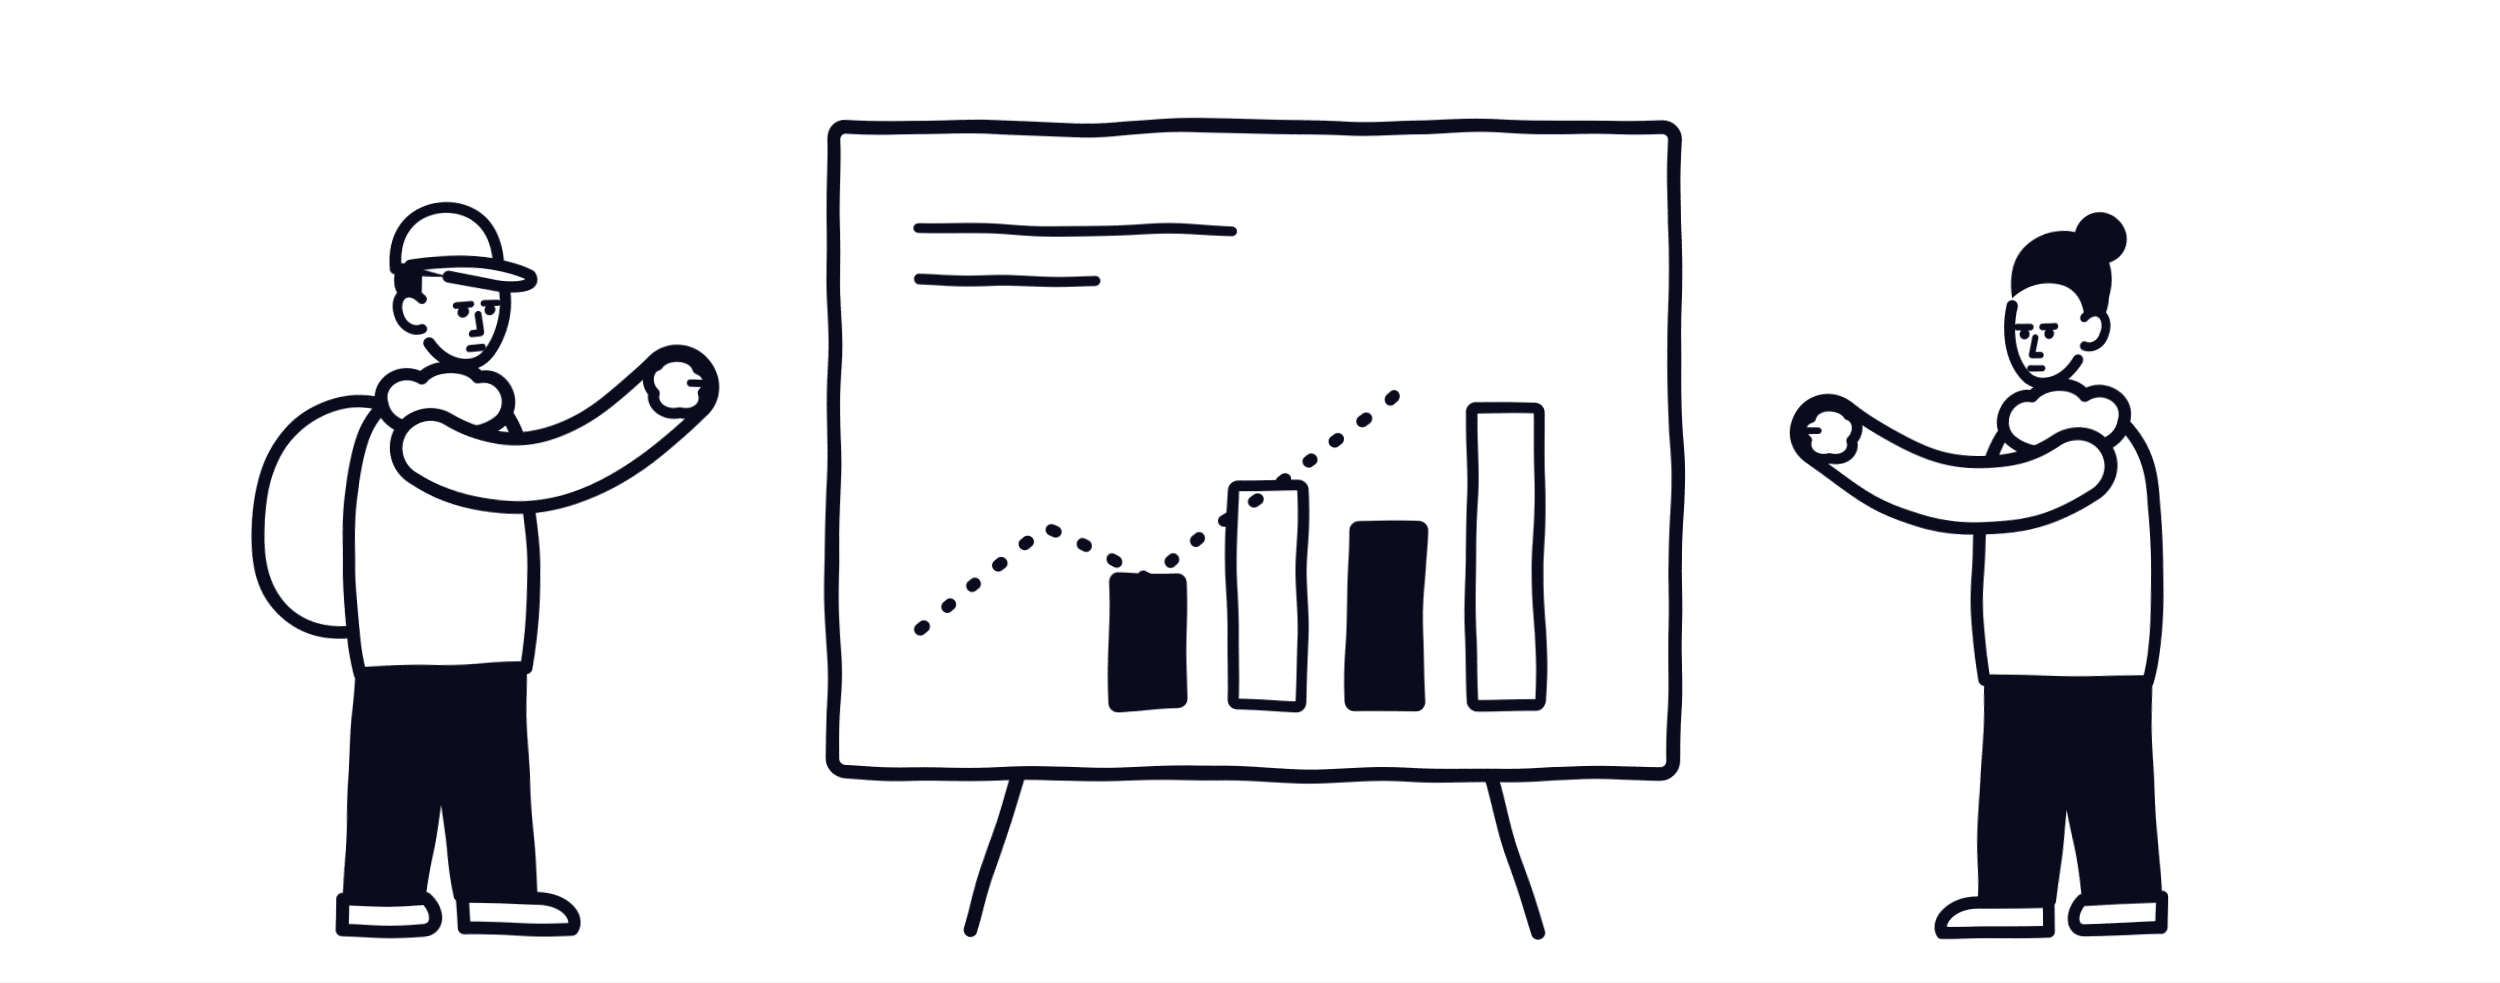
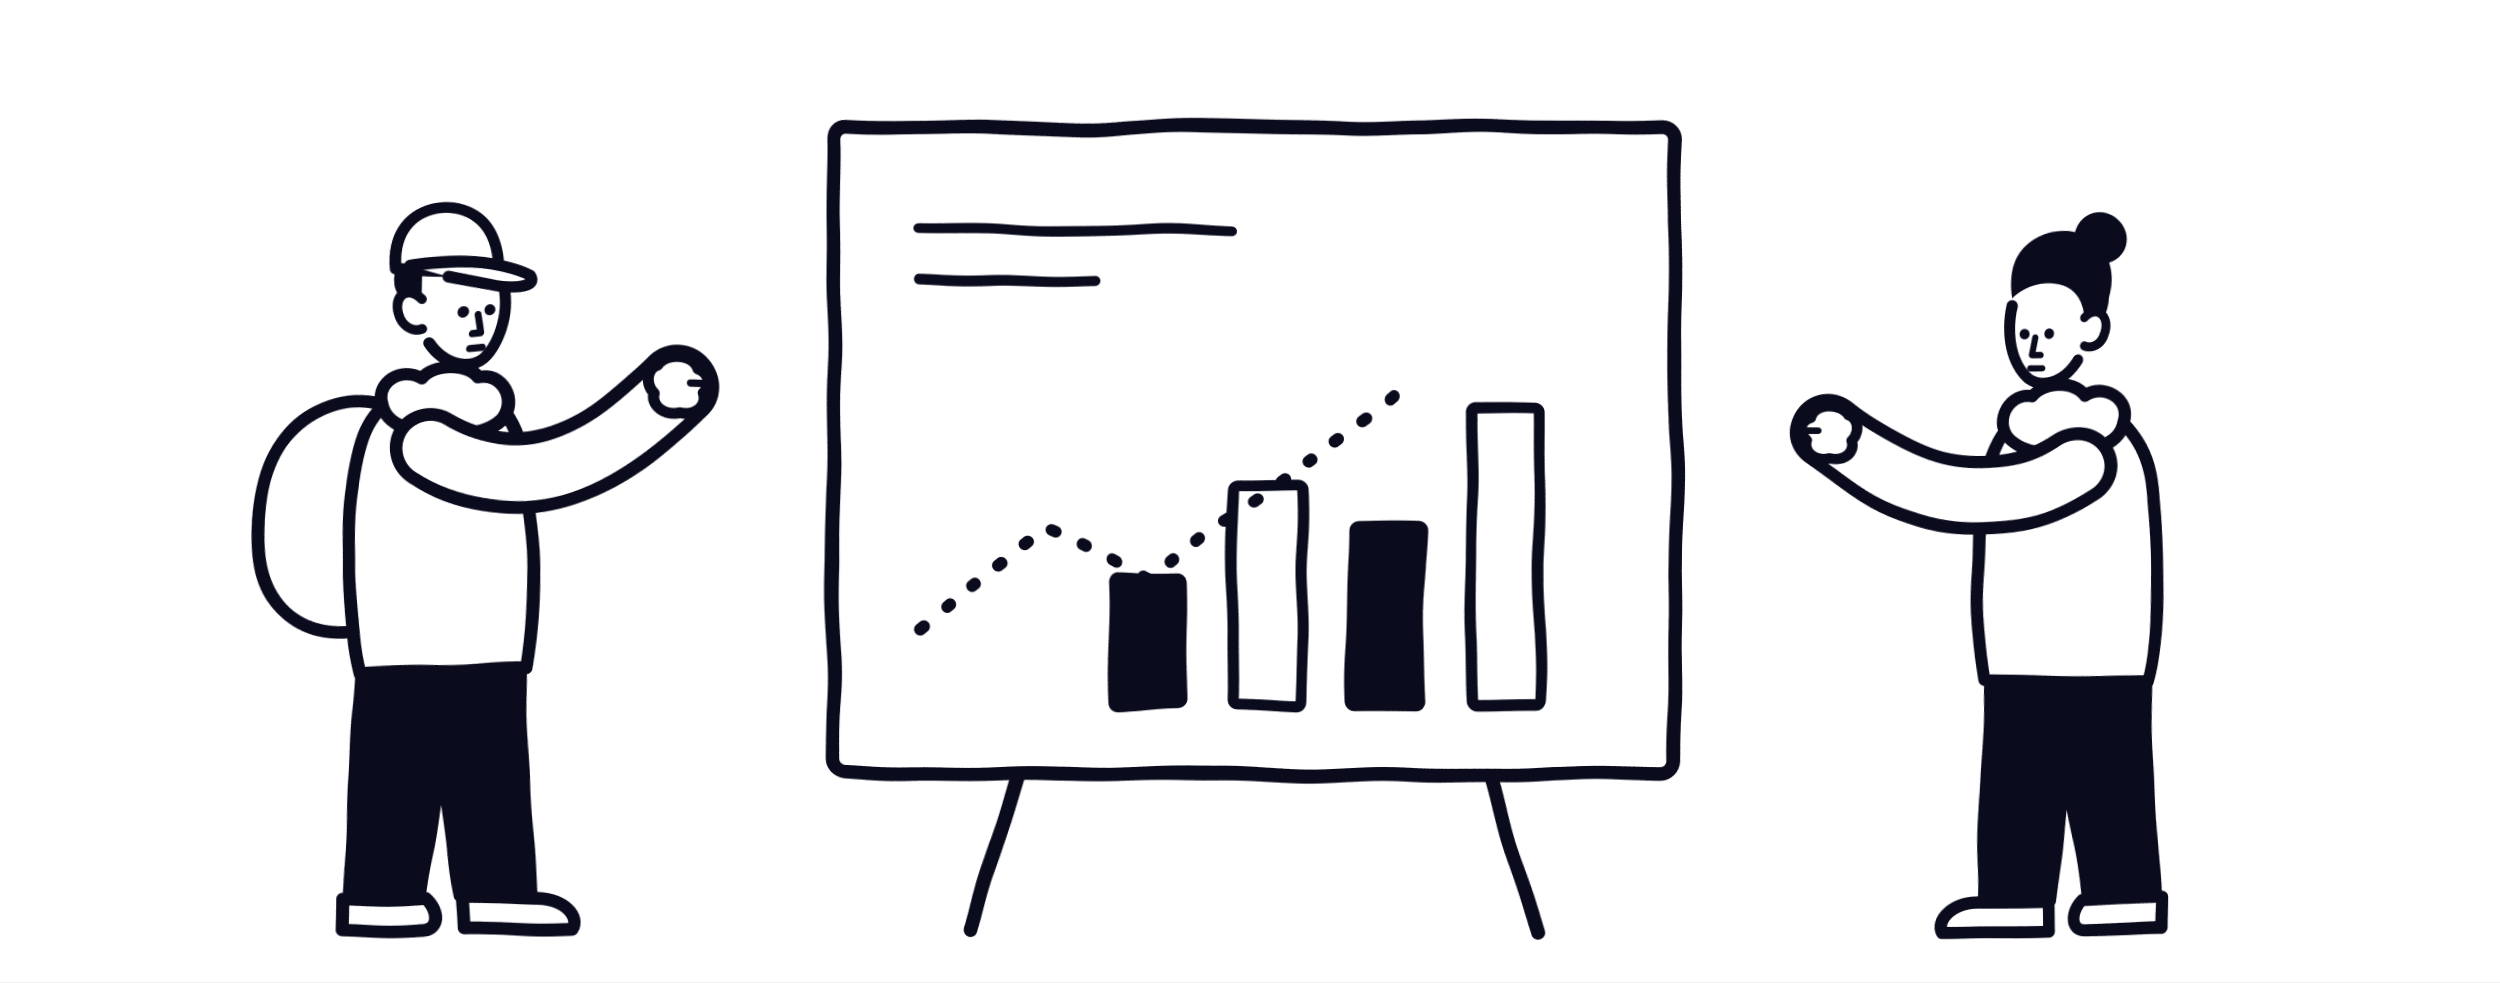
<svg xmlns="http://www.w3.org/2000/svg" viewBox="0 0 588 231" width="588" height="231">
  <defs>
    <filter id="inkw" x="-5%" y="-5%" width="110%" height="110%">
      <feTurbulence type="fractalNoise" baseFrequency="0.03" numOctaves="2" seed="7" result="n" />
      <feDisplacementMap in="SourceGraphic" in2="n" scale="2.6" xChannelSelector="R" yChannelSelector="G" />
    </filter>
  </defs>
  <rect width="588" height="231" fill="#fff" />
  <g filter="url(#inkw)">
    <line x1="240" y1="180" x2="228" y2="219" stroke="#0B0B1E" stroke-width="3.2" stroke-linecap="round" />
    <line x1="350" y1="180" x2="362" y2="219" stroke="#0B0B1E" stroke-width="3.2" stroke-linecap="round" />
    <rect x="196" y="30" width="198" height="152" rx="3" fill="#fff" stroke="#0B0B1E" stroke-width="3.2" stroke-linejoin="round" />
    <line x1="216" y1="54" x2="290" y2="54" stroke="#0B0B1E" stroke-width="2.4" stroke-linecap="round" />
    <line x1="216" y1="66" x2="258" y2="66" stroke="#0B0B1E" stroke-width="2.4" stroke-linecap="round" />
    <g class="a3-bar a3-bar0" style="transform-origin:270px 166px">
      <rect x="262" y="136" width="16" height="30" rx="1" fill="#0B0B1E" stroke="#0B0B1E" stroke-width="2.6" stroke-linejoin="round" />
    </g>
    <g class="a3-bar a3-bar1" style="transform-origin:298px 166px">
      <rect x="290" y="114" width="16" height="52" rx="1" fill="#fff" stroke="#0B0B1E" stroke-width="2.6" stroke-linejoin="round" />
    </g>
    <g class="a3-bar a3-bar2" style="transform-origin:326px 166px">
      <rect x="318" y="124" width="16" height="42" rx="1" fill="#0B0B1E" stroke="#0B0B1E" stroke-width="2.6" stroke-linejoin="round" />
    </g>
    <g class="a3-bar a3-bar3" style="transform-origin:354px 166px">
      <rect x="346" y="96" width="16" height="70" rx="1" fill="#fff" stroke="#0B0B1E" stroke-width="2.6" stroke-linejoin="round" />
    </g>
    <path class="a3-flow" d="M216 148 L246 124 L270 136 L330 92" fill="none" stroke="#0B0B1E" stroke-width="2.8" stroke-linecap="round" stroke-linejoin="round" stroke-dasharray="1 7" />
    <path d="M109.6 105.5Q117 127.9 111.4 146.5" fill="none" stroke="#0B0B1E" stroke-width="19" stroke-linecap="round" stroke-linejoin="round" />
    <path d="M109.6 105.5Q117 127.9 111.4 146.5" fill="none" stroke="#fff" stroke-width="13" stroke-linecap="round" stroke-linejoin="round" />
    <path d="M116.1 142.7C115.2 139 108.6 139 106.8 141.8C104 142.7 104 146.5 105.9 148.3C104.9 151.1 107.7 153.9 111.4 153C115.2 153.9 118 151.1 117 148.3C118.9 146.5 118.9 143.7 116.1 142.7Z" fill="#fff" stroke="#0B0B1E" stroke-width="2.6" stroke-linecap="round" stroke-linejoin="round" />
    <path d="M117.5 146L114.2 146" fill="none" stroke="#0B0B1E" stroke-width="1.7" stroke-linecap="round" stroke-linejoin="round" />
    <path d="M92.8 96.2C76.1 88.8 60.3 103.7 60.3 124.1C60.3 140.9 70.5 151.1 85.4 148.3Z" fill="#fff" stroke="#0B0B1E" stroke-width="3" stroke-linecap="round" stroke-linejoin="round" />
    <path d="M122.6 155.8L125.4 211.6L107.7 211.6L104 182.7L99.3 211.6L81.7 211.6L84.5 155.8Z" fill="#0B0B1E" stroke="#0B0B1E" stroke-width="1.9" stroke-linejoin="round" />
    <path d="M126.3 211.6C132.8 211.6 136.6 216.2 134.7 219L108.7 219L108.7 211.6Z" fill="#fff" stroke="#0B0B1E" stroke-width="3" stroke-linecap="round" stroke-linejoin="round" />
    <path d="M100.3 211.6C103.1 214.4 103.1 219 99.3 219L80.8 219L80.8 211.6Z" fill="#fff" stroke="#0B0B1E" stroke-width="3" stroke-linecap="round" stroke-linejoin="round" />
    <path d="M116.1 94.4C122.6 100 125.4 113 125.4 129.7C125.4 140.9 124.5 150.2 123.5 157.6L84.5 158.6C81.7 148.3 80.8 129.7 82.6 114.8C83.5 103.7 87.3 97.2 92.8 93.5Z" fill="#fff" stroke="#0B0B1E" stroke-width="3" stroke-linecap="round" stroke-linejoin="round" />
    <path d="M118.5 63.5C118.5 50.1 93.4 50.1 93.4 65.2C93.4 76.9 98.4 86.1 110.1 86.1C116.8 86.1 119.3 75.2 118.5 63.5Z" fill="#fff" />
    <path d="M99.3 63.5L93.4 63.5C92.6 66.9 93.4 69.4 95.1 70.2C96.7 68.5 98.4 69.4 99.3 71Z" fill="#0B0B1E" />
    <path d="M99.3 70.2C95.9 66.9 92.6 70.2 94.2 74.4C95.1 76.9 97.6 77.7 99.3 76.9" fill="none" stroke="#0B0B1E" stroke-width="2.2" stroke-linecap="round" stroke-linejoin="round" />
    <path d="M117.7 66.9C119.3 73.5 117.7 81.1 113.5 84.4C110.1 86.9 104.3 85.3 100.9 80.2" fill="none" stroke="#0B0B1E" stroke-width="2.7" stroke-linecap="round" stroke-linejoin="round" />
    <path d="M116.8 64.3C117.7 51.8 108.5 47.6 101.8 49.3C95.9 50.9 92.6 56 93.4 63.5Z" fill="#fff" stroke="#0B0B1E" stroke-width="2.7" stroke-linecap="round" stroke-linejoin="round" />
    <path d="M96.7 62.7C105.1 61 117.7 61.8 124.4 65.2C126 67.7 121 68.5 116 67.7C111.8 66.9 108.5 66 105.1 65.2" fill="#fff" stroke="#0B0B1E" stroke-width="2.7" stroke-linecap="round" stroke-linejoin="round" />
-     <path d="M116.4 71.9L113.1 71.9" fill="none" stroke="#0B0B1E" stroke-width="1.5" stroke-linecap="round" stroke-linejoin="round" />
    <circle cx="114.6" cy="73.5" r="1.3" fill="#0B0B1E" />
-     <path d="M110.1 71.9L106.8 71.9" fill="none" stroke="#0B0B1E" stroke-width="1.5" stroke-linecap="round" stroke-linejoin="round" />
    <circle cx="108.4" cy="73.5" r="1.3" fill="#0B0B1E" />
    <path d="M111.8 74.4L112.6 78.6L110.6 78.6" fill="none" stroke="#0B0B1E" stroke-width="1.6" stroke-linecap="round" stroke-linejoin="round" />
    <path d="M113.1 81.9L110.1 81.9" fill="none" stroke="#0B0B1E" stroke-width="1.6" stroke-linecap="round" stroke-linejoin="round" />
    <path d="M118 99C121.7 94.4 118 87.9 112.4 88.8C109.6 85.1 102.1 85.1 99.3 88.8C94.7 86 88.2 89.7 90 95.3C91 100 96.6 101.8 102.1 100.9C107.7 102.8 114.2 102.8 118 99Z" fill="#fff" stroke="#0B0B1E" stroke-width="3" stroke-linecap="round" stroke-linejoin="round" />
    <g class="a3-arm a3-armL" style="transform-origin:101.2px 105.5px">
      <path d="M101.2 105.5Q128.2 122.3 159.8 90.7" fill="none" stroke="#0B0B1E" stroke-width="19" stroke-linecap="round" stroke-linejoin="round" />
      <path d="M101.2 105.5Q128.2 122.3 159.8 90.7" fill="none" stroke="#fff" stroke-width="13" stroke-linecap="round" stroke-linejoin="round" />
      <path d="M164.5 86.9C163.5 83.2 157 83.2 155.2 86C152.4 86.9 152.4 90.7 154.2 92.5C153.3 95.3 156.1 98.1 159.8 97.2C163.5 98.1 166.3 95.3 165.4 92.5C167.2 90.7 167.2 87.9 164.5 86.9Z" fill="#fff" stroke="#0B0B1E" stroke-width="2.6" stroke-linecap="round" stroke-linejoin="round" />
      <path d="M165.8 90.2L162.6 90.2" fill="none" stroke="#0B0B1E" stroke-width="1.7" stroke-linecap="round" stroke-linejoin="round" />
    </g>
    <path d="M480.6 109.2Q473.4 130.8 478.8 148.8" fill="none" stroke="#0B0B1E" stroke-width="18.4" stroke-linecap="round" stroke-linejoin="round" />
    <path d="M480.6 109.2Q473.4 130.8 478.8 148.8" fill="none" stroke="#fff" stroke-width="12.6" stroke-linecap="round" stroke-linejoin="round" />
    <path d="M474.3 145.2C475.2 141.6 481.5 141.6 483.3 144.3C486 145.2 486 148.8 484.2 150.6C485.1 153.3 482.4 156 478.8 155.1C475.2 156 472.5 153.3 473.4 150.6C471.6 148.8 471.6 146.1 474.3 145.2Z" fill="#fff" stroke="#0B0B1E" stroke-width="2.5" stroke-linecap="round" stroke-linejoin="round" />
    <path d="M472.9 148.4L476.1 148.4" fill="none" stroke="#0B0B1E" stroke-width="1.6" stroke-linecap="round" stroke-linejoin="round" />
    <path d="M468 157.8L465.3 211.8L482.4 211.8L486 183.9L490.5 211.8L507.6 211.8L504.9 157.8Z" fill="#0B0B1E" stroke="#0B0B1E" stroke-width="1.8" stroke-linejoin="round" />
    <path d="M464.4 211.8C458.1 211.8 454.5 216.3 456.3 219L481.5 219L481.5 211.8Z" fill="#fff" stroke="#0B0B1E" stroke-width="2.9" stroke-linecap="round" stroke-linejoin="round" />
    <path d="M489.6 211.8C486.9 214.5 486.9 219 490.5 219L508.5 219L508.5 211.8Z" fill="#fff" stroke="#0B0B1E" stroke-width="2.9" stroke-linecap="round" stroke-linejoin="round" />
    <path d="M474.3 98.4C468 103.8 465.3 116.4 465.3 132.6C465.3 143.4 466.2 152.4 467.1 159.6L504.9 160.5C507.6 150.6 508.5 132.6 506.7 118.2C505.8 107.4 502.2 101.1 496.8 97.5Z" fill="#fff" stroke="#0B0B1E" stroke-width="2.9" stroke-linecap="round" stroke-linejoin="round" />
    <path d="M472 68.5C472 55.6 496.3 55.6 496.3 70.1C496.3 81.5 491.4 90.4 480.1 90.4C473.6 90.4 471.2 79.9 472 68.5Z" fill="#fff" />
    <circle cx="493.8" cy="56.4" r="6.1" fill="#0B0B1E" />
    <path d="M472.8 70.1C471.2 58.8 480.1 53.1 487.4 54.8C494.6 56.4 497.9 62.9 496.3 70.1C496.3 73.4 495.4 75 494.6 75C493 73.4 491.4 74.2 490.6 75.8C490.6 71.8 488.2 67.7 483.3 66.9C479.2 66.1 475.2 67.7 472.8 70.1Z" fill="#0B0B1E" />
    <path d="M490.6 75C493.8 71.8 497.1 75 495.4 79C494.6 81.5 492.2 82.3 490.6 81.5" fill="none" stroke="#0B0B1E" stroke-width="2.1" stroke-linecap="round" stroke-linejoin="round" />
    <path d="M472.8 71.8C471.2 78.2 472.8 85.5 476.8 88.8C480.1 91.2 485.7 89.6 489 84.7" fill="none" stroke="#0B0B1E" stroke-width="2.6" stroke-linecap="round" stroke-linejoin="round" />
-     <path d="M474 76.6L477.2 76.6" fill="none" stroke="#0B0B1E" stroke-width="1.5" stroke-linecap="round" stroke-linejoin="round" />
    <circle cx="475.8" cy="78.2" r="1.2" fill="#0B0B1E" />
-     <path d="M480.1 76.6L483.3 76.6" fill="none" stroke="#0B0B1E" stroke-width="1.5" stroke-linecap="round" stroke-linejoin="round" />
    <circle cx="481.8" cy="78.2" r="1.2" fill="#0B0B1E" />
    <path d="M478.4 79L477.6 83.1L479.7 83.1" fill="none" stroke="#0B0B1E" stroke-width="1.5" stroke-linecap="round" stroke-linejoin="round" />
    <path d="M477.2 86.3L480.1 86.3" fill="none" stroke="#0B0B1E" stroke-width="1.5" stroke-linecap="round" stroke-linejoin="round" />
    <path d="M472.5 102.9C468.9 98.4 472.5 92.1 477.9 93C480.6 89.4 487.8 89.4 490.5 93C495 90.3 501.3 93.9 499.5 99.3C498.6 103.8 493.2 105.6 487.8 104.7C482.4 106.5 476.1 106.5 472.5 102.9Z" fill="#fff" stroke="#0B0B1E" stroke-width="2.9" stroke-linecap="round" stroke-linejoin="round" />
    <g class="a3-arm a3-armR" style="transform-origin:488.7px 109.2px">
      <path d="M488.7 109.2Q462.6 127.2 430.2 102" fill="none" stroke="#0B0B1E" stroke-width="18.4" stroke-linecap="round" stroke-linejoin="round" />
      <path d="M488.7 109.2Q462.6 127.2 430.2 102" fill="none" stroke="#fff" stroke-width="12.6" stroke-linecap="round" stroke-linejoin="round" />
      <path d="M425.7 98.4C426.6 94.8 432.9 94.8 434.7 97.5C437.4 98.4 437.4 102 435.6 103.8C436.5 106.5 433.8 109.2 430.2 108.3C426.6 109.2 423.9 106.5 424.8 103.8C423 102 423 99.3 425.7 98.4Z" fill="#fff" stroke="#0B0B1E" stroke-width="2.5" stroke-linecap="round" stroke-linejoin="round" />
      <path d="M424.3 101.5L427.5 101.5" fill="none" stroke="#0B0B1E" stroke-width="1.6" stroke-linecap="round" stroke-linejoin="round" />
    </g>
  </g>
</svg>
